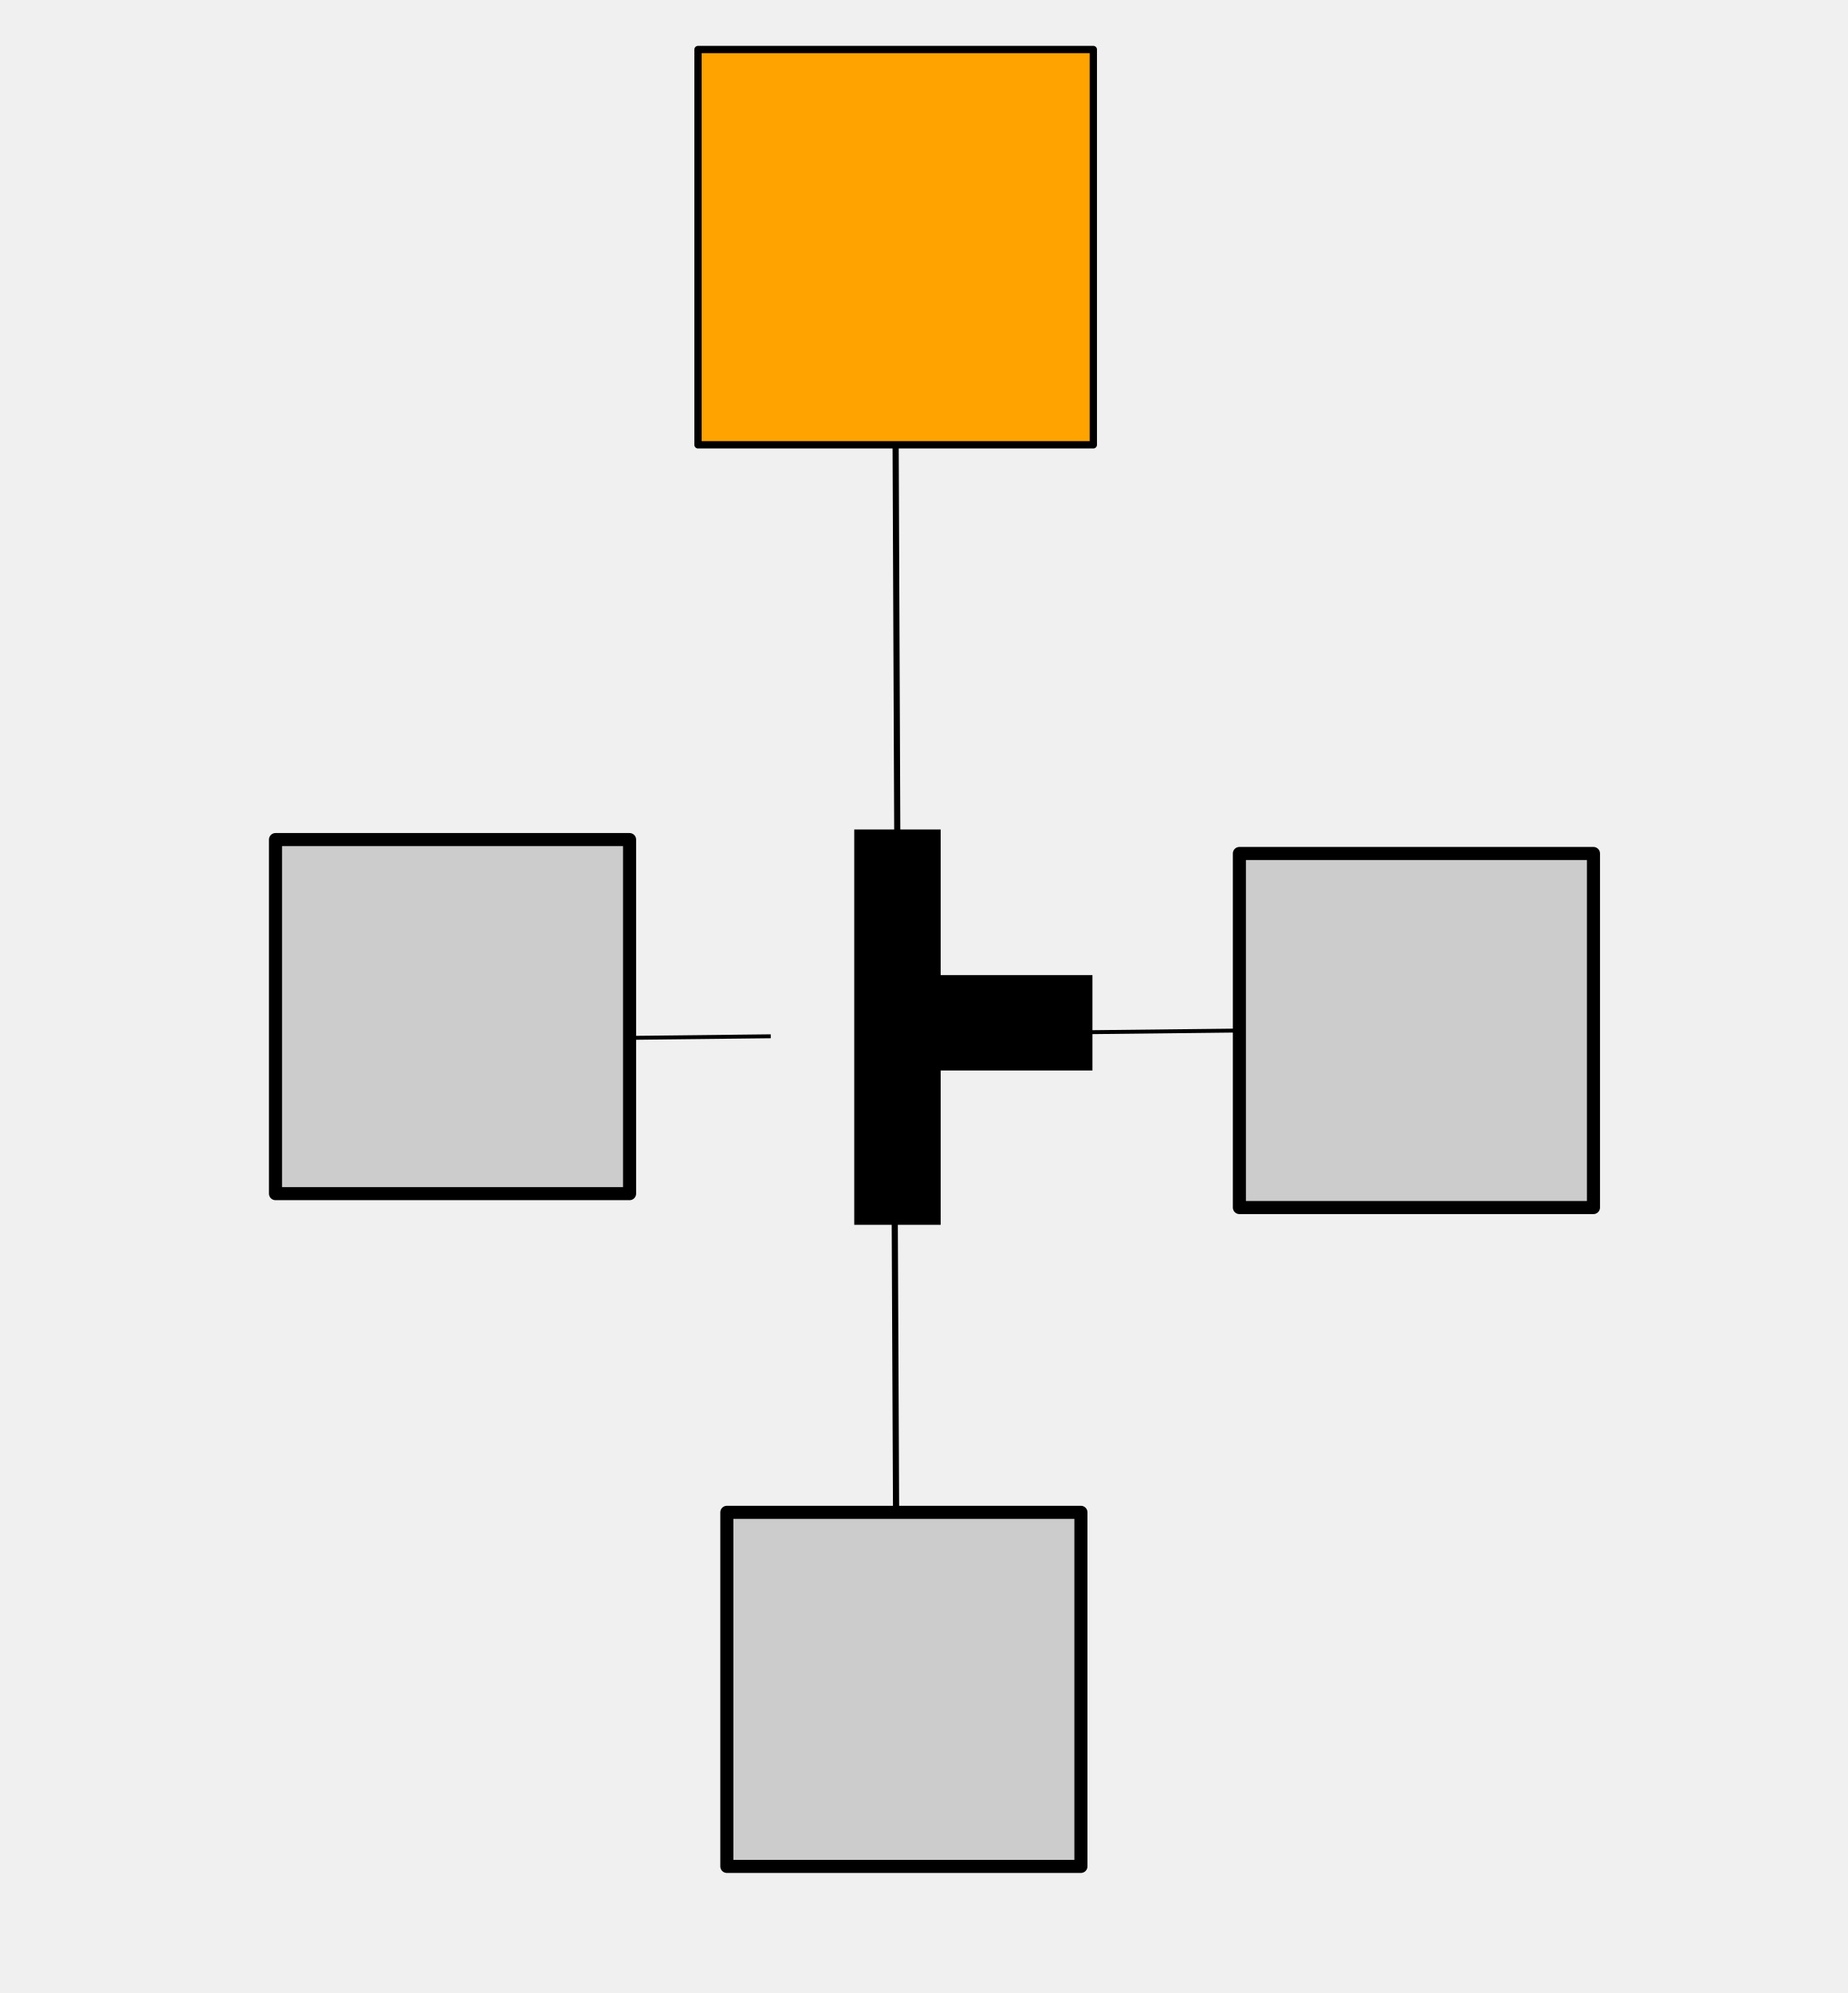
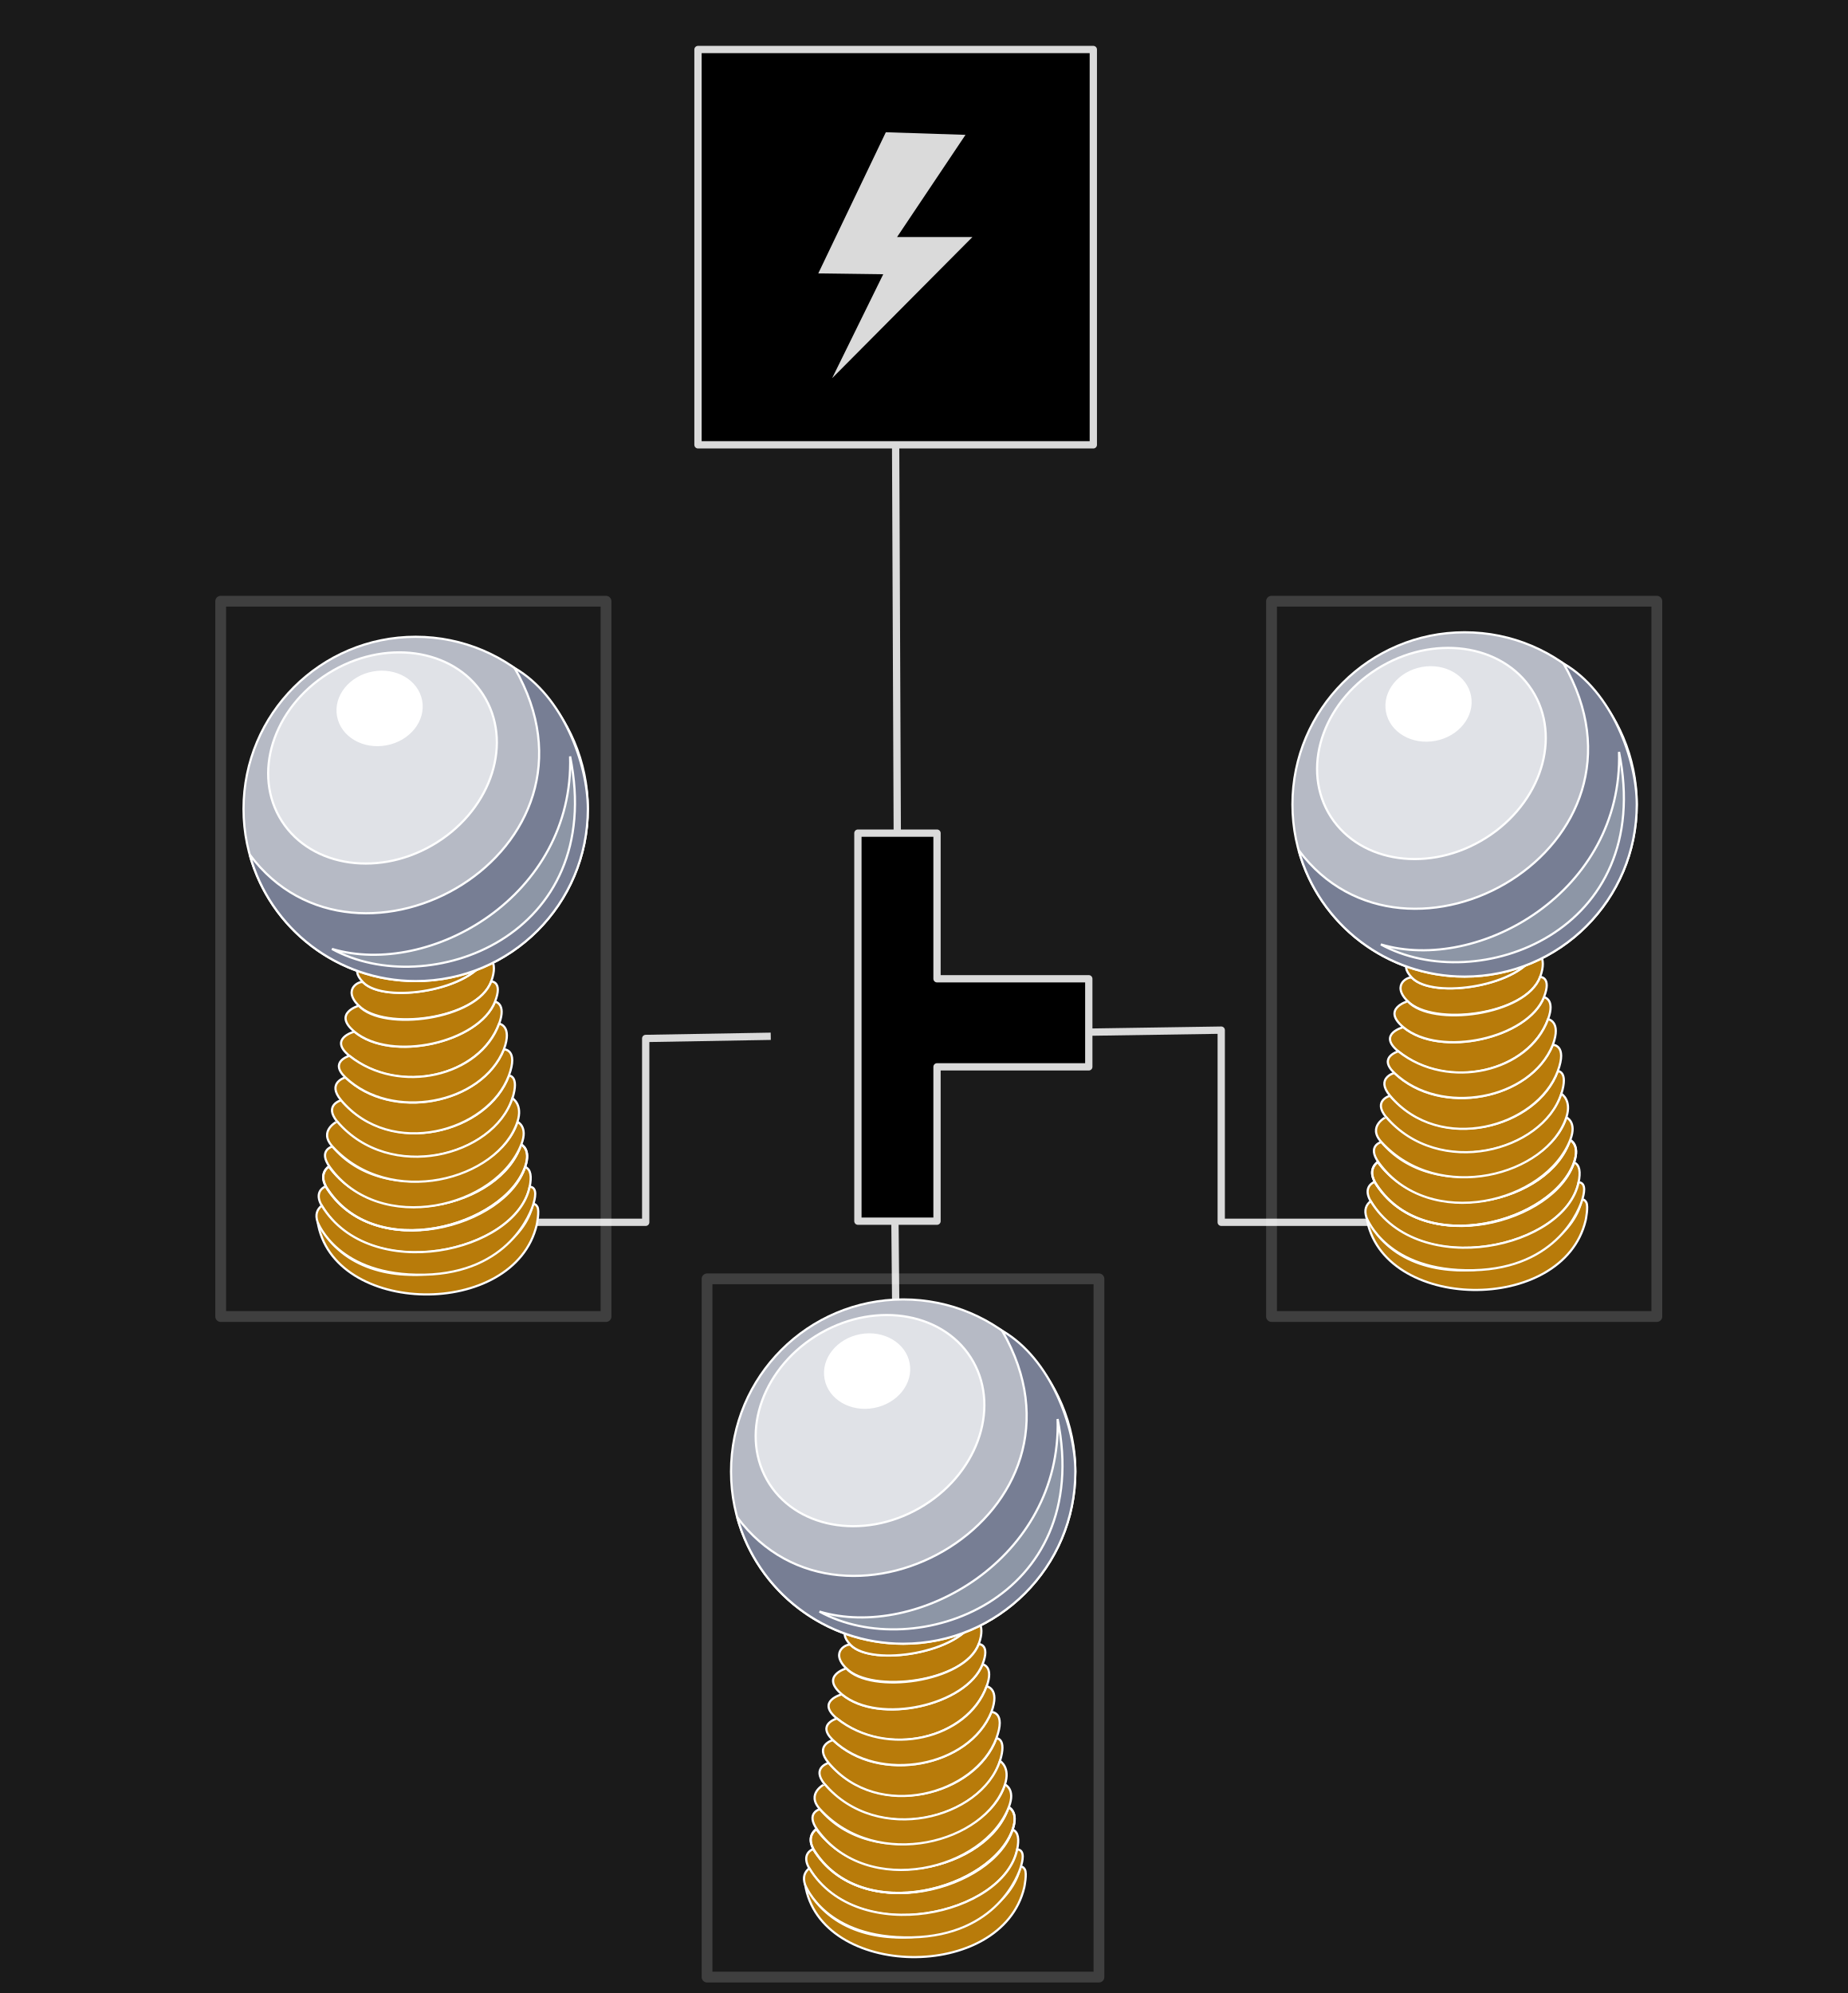
<svg xmlns="http://www.w3.org/2000/svg" width="253.385" height="273.296" viewBox="0 0 253.385 273.296" preserveAspectRation="xMidYMid meet" id="svg2" version="1.1">
  <defs id="defs4" />
+   <g id="layer2">
+     <rect style="color:#000000;clip-rule:nonzero;display:inline;overflow:visible;visibility:visible;opacity:1;isolation:auto;mix-blend-mode:normal;color-interpolation:sRGB;color-interpolation-filters:linearRGB;solid-color:#000000;solid-opacity:1;fill:#1a1a1a;fill-opacity:1;fill-rule:nonzero;stroke:none;stroke-width:1.459px;stroke-linecap:butt;stroke-linejoin:miter;stroke-miterlimit:4;stroke-dasharray:none;stroke-dashoffset:0;stroke-opacity:1;color-rendering:auto;image-rendering:auto;shape-rendering:auto;text-rendering:auto;enable-background:accumulate" id="rect4145" width="253.764" height="273.719" x="-0.094" y="-0.371" />
+   </g>
  <g transform="translate(-40.68119,12.06823)" id="powerlines">
-     <path style="fill:none;fill-rule:evenodd;stroke:#000000;stroke-width:0.842px;stroke-linecap:butt;stroke-linejoin:miter;stroke-opacity:1" d="M 163.444,37.805 L 163.742,108.429" id="path4173" />
-     <path id="path3380" d="M 146.368,130.034 L 119.694,130.332" style="fill:none;fill-rule:evenodd;stroke:#000000;stroke-width:0.537px;stroke-linecap:butt;stroke-linejoin:miter;stroke-opacity:1" />
-     <path style="fill:none;fill-rule:evenodd;stroke:#000000;stroke-width:0.537px;stroke-linecap:butt;stroke-linejoin:miter;stroke-opacity:1" d="M 215.283,129.192 L 188.609,129.49" id="path3382" />
-     <path id="path3428" d="M 163.345,149.797 L 163.644,215.474" style="fill:none;fill-rule:evenodd;stroke:#000000;stroke-width:0.842px;stroke-linecap:butt;stroke-linejoin:miter;stroke-opacity:1" />
+     <path style="fill:none;fill-rule:evenodd;stroke:#dadada;stroke-width:1;stroke-linecap:butt;stroke-linejoin:round;stroke-opacity:1;stroke-miterlimit:4;stroke-dasharray:none" d="M 163.444,37.805 L 163.742,108.429" id="path4173" />
+     <path id="path3380" d="M 146.368,130.034 L 129.221,130.332 L 129.221,155.542 L 103.2,155.542" style="fill:none;fill-rule:evenodd;stroke:#dadada;stroke-width:1;stroke-linecap:butt;stroke-linejoin:round;stroke-miterlimit:4;stroke-dasharray:none;stroke-opacity:1" />
+     <path style="fill:none;fill-rule:evenodd;stroke:#dadada;stroke-width:1;stroke-linecap:butt;stroke-linejoin:round;stroke-miterlimit:4;stroke-dasharray:none;stroke-opacity:1" d="M 188.609,129.49 L 208.138,129.192 L 208.138,155.542 L 231.512,155.542" id="path3382" />
+     <path id="path3428" d="M 163.345,149.797 L 163.644,182.13" style="fill:none;fill-rule:evenodd;stroke:#dadada;stroke-width:1;stroke-linecap:butt;stroke-linejoin:round;stroke-miterlimit:4;stroke-dasharray:none;stroke-opacity:1" />
  </g>
  <g transform="translate(120.5585,34.16972)" id="generators">
-     <rect y="-27.379" x="-24.849" height="54.208" width="54.208" id="rect4209" style="opacity:1;fill:#ffa300;fill-opacity:1;stroke:#000000;stroke-width:1;stroke-linejoin:round;stroke-miterlimit:4;stroke-dasharray:none;stroke-dashoffset:0;stroke-opacity:1" />
+     <rect y="-27.379" x="-24.849" height="54.208" width="54.208" id="rect4209" style="opacity:1;fill:#000000;fill-opacity:1;stroke:#dadada;stroke-width:1;stroke-linejoin:round;stroke-miterlimit:4;stroke-dasharray:none;stroke-dashoffset:0;stroke-opacity:1" />
+   </g>
+   <g id="switches">
+     <path id="path4148-3" d="M 117.637,114.246 L 128.485,114.246 L 128.485,134.217 L 149.296,134.217 L 149.296,146.293 L 128.485,146.293 L 128.485,167.456 L 117.637,167.456 Z" style="fill:#000000;fill-opacity:1;fill-rule:evenodd;stroke:#dadada;stroke-width:1;stroke-linecap:butt;stroke-linejoin:round;stroke-opacity:1;stroke-miterlimit:4;stroke-dasharray:none" />
+   </g>
+   <g id="layer1">
+     <g transform="matrix(0.4539065,0,0,0.4539065,0.7797679,115.6654)" id="g4243-6" style="stroke:#ffffff;stroke-width:0.661;stroke-miterlimit:4;stroke-dasharray:none;stroke-opacity:1">
+       <path id="path4245-3" d="M 241.495,314.36 C 254.132,341.538 302.032,330.68 306.498,309.238 C 306.498,309.238 307.175,308.73 307.874,309.936 C 308.593,311.164 307.704,315.355 307.704,315.355 C 300.931,344.078 245.813,343.147 241.495,314.36 Z" style="fill:#b87b0a;fill-opacity:1;fill-rule:evenodd;stroke:#ffffff;stroke-width:0.661;stroke-linecap:butt;stroke-linejoin:miter;stroke-miterlimit:4;stroke-dasharray:none;stroke-opacity:1" />
+       <path id="path4247-5" d="M 305.566,303.904 C 306.18,300.877 305.969,298.634 304.169,297.893 C 298.56,315.948 258.407,327.356 243.929,303.777 C 241.771,304.73 241.114,306.825 242.765,309.619 C 257.116,333.791 301.566,323.546 305.566,303.904 Z" style="fill:#b87b0a;fill-opacity:1;fill-rule:evenodd;stroke:#ffffff;stroke-width:0.661;stroke-linecap:butt;stroke-linejoin:miter;stroke-miterlimit:4;stroke-dasharray:none;stroke-opacity:1" />
+       <path id="path4249-3" d="M 243.993,303.819 C 258.407,327.356 297.989,315.757 304.212,297.829 C 306.074,292.432 302.963,291.119 302.963,291.119 C 296.846,310 260.355,318.742 244.903,297.766 C 244.903,297.766 241.771,299.734 243.972,303.714 Z" style="fill:#b87b0a;fill-opacity:1;fill-rule:evenodd;stroke:#ffffff;stroke-width:0.661;stroke-miterlimit:4;stroke-dasharray:none;stroke-opacity:1" />
+       <path id="path4251-55" d="M 243.993,303.819 C 258.407,327.356 297.989,315.757 304.212,297.829 C 306.074,292.432 302.963,291.119 302.963,291.119 C 296.846,310 260.355,318.742 244.903,297.766 C 244.903,297.766 241.771,299.734 243.972,303.714" style="fill:none;stroke:#ffffff;stroke-width:0.661;stroke-linecap:butt;stroke-linejoin:miter;stroke-miterlimit:4;stroke-dasharray:none;stroke-opacity:1" />
+       <path id="path4253-0" d="M 253.92,249.21 C 261.604,256.872 289.691,253.422 293.946,241.865 C 296.338,235.346 292.655,234.16 292.655,234.16 C 288.612,244.532 261.752,248.765 255.254,242.14 C 254.534,241.505 248.713,244.003 253.92,249.21 Z" style="fill:#b87b0a;fill-opacity:1;fill-rule:evenodd;stroke:#ffffff;stroke-width:0.661;stroke-linecap:butt;stroke-linejoin:miter;stroke-miterlimit:4;stroke-dasharray:none;stroke-opacity:1" />
+       <path id="path4255-3" d="M 245.983,291.733 C 261.709,310.529 296.401,301.745 301.862,284.283 C 301.862,284.283 305.143,285.658 303.069,291.035 C 295.66,310.211 260.376,318.911 245.199,297.977 C 241.495,292.855 245.983,291.733 245.983,291.733 Z" style="fill:#b87b0a;fill-opacity:1;fill-rule:evenodd;stroke:#ffffff;stroke-width:0.661;stroke-linecap:butt;stroke-linejoin:miter;stroke-miterlimit:4;stroke-dasharray:none;stroke-opacity:1" />
+       <path id="path4257-3" d="M 247.358,284.134 C 262.831,303.1 294.877,294.697 300.359,277.171 C 302.54,270.249 299.28,270.313 299.28,270.313 C 293.142,287.331 263.911,295.48 248.607,277.763 C 248.607,277.763 243.337,279.181 247.358,284.134 Z" style="fill:#b87b0a;fill-opacity:1;fill-rule:evenodd;stroke:#ffffff;stroke-width:0.661;stroke-linecap:butt;stroke-linejoin:miter;stroke-miterlimit:4;stroke-dasharray:none;stroke-opacity:1" />
+       <path id="path4259-41" d="M 251.105,264.344 C 266.091,276.514 290.475,270.482 296.338,254.628 C 298.603,248.469 295.089,247.982 295.089,247.982 C 290.242,260.301 263.784,266.461 252.608,257.041 C 252.608,257.041 244.67,259.116 251.105,264.344 Z" style="fill:#b87b0a;fill-opacity:1;fill-rule:evenodd;stroke:#ffffff;stroke-width:0.661;stroke-linecap:butt;stroke-linejoin:miter;stroke-miterlimit:4;stroke-dasharray:none;stroke-opacity:1" />
+       <path id="path4261-4" d="M 292.655,234.16 C 288.612,244.532 261.731,248.786 255.254,242.14 C 250.597,237.378 256.418,235.832 256.418,235.832 C 263.149,245.146 287.321,240.849 292.655,234.16 Z" style="fill:#b87b0a;fill-opacity:1;fill-rule:evenodd;stroke:#ffffff;stroke-width:0.661;stroke-linecap:butt;stroke-linejoin:miter;stroke-miterlimit:4;stroke-dasharray:none;stroke-opacity:1" />
+       <path id="path4263-5" d="M 242.765,309.598 C 257.413,333.622 301.524,323.631 305.566,303.883 C 308.149,304.052 307.069,307.756 306.709,309.048 C 306.032,311.418 299.555,329.896 273.774,330.468 C 247.676,331.039 241.644,314.847 241.495,314.572 C 240.712,312.243 241.368,310.698 242.765,309.598 Z" style="fill:#b87b0a;fill-opacity:1;fill-rule:evenodd;stroke:#ffffff;stroke-width:0.661;stroke-linecap:butt;stroke-linejoin:miter;stroke-miterlimit:4;stroke-dasharray:none;stroke-opacity:1" />
+       <path id="path4265-2" d="M 301.862,284.283 C 303.598,279.054 300.359,277.171 300.359,277.171 C 294.623,294.612 263.445,302.909 247.38,284.156 C 247.401,284.198 241.644,286.992 245.983,291.733 C 263.403,310.804 296.084,301.766 301.862,284.283 Z" style="fill:#b87b0a;fill-opacity:1;fill-rule:evenodd;stroke:#ffffff;stroke-width:0.661;stroke-linecap:butt;stroke-linejoin:miter;stroke-miterlimit:4;stroke-dasharray:none;stroke-opacity:1" />
+       <path id="path4267-3" d="M 248.607,277.763 C 263.699,295.67 292.972,287.267 299.28,270.313 C 302.243,262.312 297.777,262.375 297.777,262.375 C 291.088,278.927 263.911,284.346 249.898,270.863 C 249.898,270.863 244.099,272.429 248.607,277.763 Z" style="fill:#b87b0a;fill-opacity:1;fill-rule:evenodd;stroke:#ffffff;stroke-width:0.661;stroke-linecap:butt;stroke-linejoin:miter;stroke-miterlimit:4;stroke-dasharray:none;stroke-opacity:1" />
+       <path id="path4269-7" d="M 251.105,264.344 C 266.218,276.345 290.58,270.525 296.338,254.628 C 296.338,254.628 300.444,255.221 297.777,262.375 C 291.088,278.927 264.017,284.24 249.898,270.863 C 244.861,266.101 251.105,264.344 251.105,264.344 Z" style="fill:#b87b0a;fill-opacity:1;fill-rule:evenodd;stroke:#ffffff;stroke-width:0.661;stroke-linecap:butt;stroke-linejoin:miter;stroke-miterlimit:4;stroke-dasharray:none;stroke-opacity:1" />
+       <path id="path4271-5" d="M 252.608,257.041 C 263.868,266.376 290.221,260.301 295.089,247.982 C 297.523,241.823 293.946,241.865 293.946,241.865 C 289.713,253.422 261.265,257.211 253.92,249.21 C 253.92,249.21 245.94,251.496 252.608,257.041 Z" style="fill:#b87b0a;fill-opacity:1;fill-rule:evenodd;stroke:#ffffff;stroke-width:0.661;stroke-linecap:butt;stroke-linejoin:miter;stroke-miterlimit:4;stroke-dasharray:none;stroke-opacity:1" />
+       <path id="path4273-3" d="M 323.134,189.753 C 323.134,218.476 299.851,241.759 271.129,241.759 C 242.406,241.759 219.122,218.476 219.122,189.753 C 219.122,161.03 242.406,137.747 271.129,137.747 C 299.851,137.747 323.134,161.03 323.134,189.753 Z" style="fill:#b6bac5;fill-opacity:1;fill-rule:nonzero;stroke:#ffffff;stroke-width:0.661;stroke-linecap:butt;stroke-linejoin:miter;stroke-miterlimit:4;stroke-dasharray:none;stroke-opacity:1" />
+       <path id="path4275-7" d="M 275.997,200.802 C 258.788,210.644 238.172,206.792 229.938,192.187 C 221.726,177.582 229.007,157.749 246.215,147.907 C 263.424,138.064 284.04,141.917 292.274,156.522 C 300.486,171.126 293.205,190.96 275.997,200.802 Z" style="fill:#e0e2e7;fill-opacity:1;fill-rule:nonzero;stroke:#ffffff;stroke-width:0.661;stroke-linecap:butt;stroke-linejoin:miter;stroke-miterlimit:4;stroke-dasharray:none;stroke-opacity:1" />
+       <path id="path4277-3" d="M 262.239,170.216 C 255.338,171.507 248.819,167.719 247.697,161.729 C 246.575,155.76 251.295,149.854 258.217,148.563 C 265.117,147.272 271.637,151.082 272.758,157.051 C 273.88,163.041 269.16,168.925 262.239,170.216 Z" style="fill:#ffffff;fill-opacity:1;fill-rule:nonzero;stroke:#ffffff;stroke-width:0.661;stroke-linecap:butt;stroke-linejoin:miter;stroke-miterlimit:4;stroke-dasharray:none;stroke-opacity:1" />
+       <path id="path4279-2" d="M 301.037,147.208 C 332.871,202.58 253.603,247.453 220.985,203.553 C 227.187,226.117 247.718,241.759 271.129,241.759 C 299.851,241.759 323.134,218.476 323.134,189.753 C 323.134,176.249 315.663,155.654 301.037,147.208 Z" style="fill:#777e94;fill-opacity:1;fill-rule:evenodd;stroke:#ffffff;stroke-width:0.661;stroke-linecap:butt;stroke-linejoin:miter;stroke-miterlimit:4;stroke-dasharray:none;stroke-opacity:1" />
+       <path id="path4281-5" d="M 317.779,173.878 C 319.049,216.084 275.341,240.849 245.834,232.044 C 274.769,247.982 328.849,228.488 317.779,173.878 Z" style="fill:#8d96a6;fill-opacity:1;fill-rule:evenodd;stroke:#ffffff;stroke-width:0.661;stroke-linecap:butt;stroke-linejoin:miter;stroke-miterlimit:4;stroke-dasharray:none;stroke-opacity:1" />
+     </g>
+     <g transform="matrix(0.4539065,0,0,0.4539065,77.76118,24.18151)" id="g4243-0" style="stroke:#ffffff;stroke-width:0.661;stroke-miterlimit:4;stroke-dasharray:none;stroke-opacity:1">
+       <path id="path4245-2" d="M 241.495,314.36 C 254.132,341.538 302.032,330.68 306.498,309.238 C 306.498,309.238 307.175,308.73 307.874,309.936 C 308.593,311.164 307.704,315.355 307.704,315.355 C 300.931,344.078 245.813,343.147 241.495,314.36 Z" style="fill:#b87b0a;fill-opacity:1;fill-rule:evenodd;stroke:#ffffff;stroke-width:0.661;stroke-linecap:butt;stroke-linejoin:miter;stroke-miterlimit:4;stroke-dasharray:none;stroke-opacity:1" />
+       <path id="path4247-1" d="M 305.566,303.904 C 306.18,300.877 305.969,298.634 304.169,297.893 C 298.56,315.948 258.407,327.356 243.929,303.777 C 241.771,304.73 241.114,306.825 242.765,309.619 C 257.116,333.791 301.566,323.546 305.566,303.904 Z" style="fill:#b87b0a;fill-opacity:1;fill-rule:evenodd;stroke:#ffffff;stroke-width:0.661;stroke-linecap:butt;stroke-linejoin:miter;stroke-miterlimit:4;stroke-dasharray:none;stroke-opacity:1" />
+       <path id="path4249-7" d="M 243.993,303.819 C 258.407,327.356 297.989,315.757 304.212,297.829 C 306.074,292.432 302.963,291.119 302.963,291.119 C 296.846,310 260.355,318.742 244.903,297.766 C 244.903,297.766 241.771,299.734 243.972,303.714 Z" style="fill:#b87b0a;fill-opacity:1;fill-rule:evenodd;stroke:#ffffff;stroke-width:0.661;stroke-miterlimit:4;stroke-dasharray:none;stroke-opacity:1" />
+       <path id="path4251-5" d="M 243.993,303.819 C 258.407,327.356 297.989,315.757 304.212,297.829 C 306.074,292.432 302.963,291.119 302.963,291.119 C 296.846,310 260.355,318.742 244.903,297.766 C 244.903,297.766 241.771,299.734 243.972,303.714" style="fill:none;stroke:#ffffff;stroke-width:0.661;stroke-linecap:butt;stroke-linejoin:miter;stroke-miterlimit:4;stroke-dasharray:none;stroke-opacity:1" />
+       <path id="path4253-5" d="M 253.92,249.21 C 261.604,256.872 289.691,253.422 293.946,241.865 C 296.338,235.346 292.655,234.16 292.655,234.16 C 288.612,244.532 261.752,248.765 255.254,242.14 C 254.534,241.505 248.713,244.003 253.92,249.21 Z" style="fill:#b87b0a;fill-opacity:1;fill-rule:evenodd;stroke:#ffffff;stroke-width:0.661;stroke-linecap:butt;stroke-linejoin:miter;stroke-miterlimit:4;stroke-dasharray:none;stroke-opacity:1" />
+       <path id="path4255-8" d="M 245.983,291.733 C 261.709,310.529 296.401,301.745 301.862,284.283 C 301.862,284.283 305.143,285.658 303.069,291.035 C 295.66,310.211 260.376,318.911 245.199,297.977 C 241.495,292.855 245.983,291.733 245.983,291.733 Z" style="fill:#b87b0a;fill-opacity:1;fill-rule:evenodd;stroke:#ffffff;stroke-width:0.661;stroke-linecap:butt;stroke-linejoin:miter;stroke-miterlimit:4;stroke-dasharray:none;stroke-opacity:1" />
+       <path id="path4257-1" d="M 247.358,284.134 C 262.831,303.1 294.877,294.697 300.359,277.171 C 302.54,270.249 299.28,270.313 299.28,270.313 C 293.142,287.331 263.911,295.48 248.607,277.763 C 248.607,277.763 243.337,279.181 247.358,284.134 Z" style="fill:#b87b0a;fill-opacity:1;fill-rule:evenodd;stroke:#ffffff;stroke-width:0.661;stroke-linecap:butt;stroke-linejoin:miter;stroke-miterlimit:4;stroke-dasharray:none;stroke-opacity:1" />
+       <path id="path4259-4" d="M 251.105,264.344 C 266.091,276.514 290.475,270.482 296.338,254.628 C 298.603,248.469 295.089,247.982 295.089,247.982 C 290.242,260.301 263.784,266.461 252.608,257.041 C 252.608,257.041 244.67,259.116 251.105,264.344 Z" style="fill:#b87b0a;fill-opacity:1;fill-rule:evenodd;stroke:#ffffff;stroke-width:0.661;stroke-linecap:butt;stroke-linejoin:miter;stroke-miterlimit:4;stroke-dasharray:none;stroke-opacity:1" />
+       <path id="path4261-2" d="M 292.655,234.16 C 288.612,244.532 261.731,248.786 255.254,242.14 C 250.597,237.378 256.418,235.832 256.418,235.832 C 263.149,245.146 287.321,240.849 292.655,234.16 Z" style="fill:#b87b0a;fill-opacity:1;fill-rule:evenodd;stroke:#ffffff;stroke-width:0.661;stroke-linecap:butt;stroke-linejoin:miter;stroke-miterlimit:4;stroke-dasharray:none;stroke-opacity:1" />
+       <path id="path4263-9" d="M 242.765,309.598 C 257.413,333.622 301.524,323.631 305.566,303.883 C 308.149,304.052 307.069,307.756 306.709,309.048 C 306.032,311.418 299.555,329.896 273.774,330.468 C 247.676,331.039 241.644,314.847 241.495,314.572 C 240.712,312.243 241.368,310.698 242.765,309.598 Z" style="fill:#b87b0a;fill-opacity:1;fill-rule:evenodd;stroke:#ffffff;stroke-width:0.661;stroke-linecap:butt;stroke-linejoin:miter;stroke-miterlimit:4;stroke-dasharray:none;stroke-opacity:1" />
+       <path id="path4265-9" d="M 301.862,284.283 C 303.598,279.054 300.359,277.171 300.359,277.171 C 294.623,294.612 263.445,302.909 247.38,284.156 C 247.401,284.198 241.644,286.992 245.983,291.733 C 263.403,310.804 296.084,301.766 301.862,284.283 Z" style="fill:#b87b0a;fill-opacity:1;fill-rule:evenodd;stroke:#ffffff;stroke-width:0.661;stroke-linecap:butt;stroke-linejoin:miter;stroke-miterlimit:4;stroke-dasharray:none;stroke-opacity:1" />
+       <path id="path4267-5" d="M 248.607,277.763 C 263.699,295.67 292.972,287.267 299.28,270.313 C 302.243,262.312 297.777,262.375 297.777,262.375 C 291.088,278.927 263.911,284.346 249.898,270.863 C 249.898,270.863 244.099,272.429 248.607,277.763 Z" style="fill:#b87b0a;fill-opacity:1;fill-rule:evenodd;stroke:#ffffff;stroke-width:0.661;stroke-linecap:butt;stroke-linejoin:miter;stroke-miterlimit:4;stroke-dasharray:none;stroke-opacity:1" />
+       <path id="path4269-8" d="M 251.105,264.344 C 266.218,276.345 290.58,270.525 296.338,254.628 C 296.338,254.628 300.444,255.221 297.777,262.375 C 291.088,278.927 264.017,284.24 249.898,270.863 C 244.861,266.101 251.105,264.344 251.105,264.344 Z" style="fill:#b87b0a;fill-opacity:1;fill-rule:evenodd;stroke:#ffffff;stroke-width:0.661;stroke-linecap:butt;stroke-linejoin:miter;stroke-miterlimit:4;stroke-dasharray:none;stroke-opacity:1" />
+       <path id="path4271-1" d="M 252.608,257.041 C 263.868,266.376 290.221,260.301 295.089,247.982 C 297.523,241.823 293.946,241.865 293.946,241.865 C 289.713,253.422 261.265,257.211 253.92,249.21 C 253.92,249.21 245.94,251.496 252.608,257.041 Z" style="fill:#b87b0a;fill-opacity:1;fill-rule:evenodd;stroke:#ffffff;stroke-width:0.661;stroke-linecap:butt;stroke-linejoin:miter;stroke-miterlimit:4;stroke-dasharray:none;stroke-opacity:1" />
+       <path id="path4273-4" d="M 323.134,189.753 C 323.134,218.476 299.851,241.759 271.129,241.759 C 242.406,241.759 219.122,218.476 219.122,189.753 C 219.122,161.03 242.406,137.747 271.129,137.747 C 299.851,137.747 323.134,161.03 323.134,189.753 Z" style="fill:#b6bac5;fill-opacity:1;fill-rule:nonzero;stroke:#ffffff;stroke-width:0.661;stroke-linecap:butt;stroke-linejoin:miter;stroke-miterlimit:4;stroke-dasharray:none;stroke-opacity:1" />
+       <path id="path4275-2" d="M 275.997,200.802 C 258.788,210.644 238.172,206.792 229.938,192.187 C 221.726,177.582 229.007,157.749 246.215,147.907 C 263.424,138.064 284.04,141.917 292.274,156.522 C 300.486,171.126 293.205,190.96 275.997,200.802 Z" style="fill:#e0e2e7;fill-opacity:1;fill-rule:nonzero;stroke:#ffffff;stroke-width:0.661;stroke-linecap:butt;stroke-linejoin:miter;stroke-miterlimit:4;stroke-dasharray:none;stroke-opacity:1" />
+       <path id="path4277-4" d="M 262.239,170.216 C 255.338,171.507 248.819,167.719 247.697,161.729 C 246.575,155.76 251.295,149.854 258.217,148.563 C 265.117,147.272 271.637,151.082 272.758,157.051 C 273.88,163.041 269.16,168.925 262.239,170.216 Z" style="fill:#ffffff;fill-opacity:1;fill-rule:nonzero;stroke:#ffffff;stroke-width:0.661;stroke-linecap:butt;stroke-linejoin:miter;stroke-miterlimit:4;stroke-dasharray:none;stroke-opacity:1" />
+       <path id="path4279-8" d="M 301.037,147.208 C 332.871,202.58 253.603,247.453 220.985,203.553 C 227.187,226.117 247.718,241.759 271.129,241.759 C 299.851,241.759 323.134,218.476 323.134,189.753 C 323.134,176.249 315.663,155.654 301.037,147.208 Z" style="fill:#777e94;fill-opacity:1;fill-rule:evenodd;stroke:#ffffff;stroke-width:0.661;stroke-linecap:butt;stroke-linejoin:miter;stroke-miterlimit:4;stroke-dasharray:none;stroke-opacity:1" />
+       <path id="path4281-0" d="M 317.779,173.878 C 319.049,216.084 275.341,240.849 245.834,232.044 C 274.769,247.982 328.849,228.488 317.779,173.878 Z" style="fill:#8d96a6;fill-opacity:1;fill-rule:evenodd;stroke:#ffffff;stroke-width:0.661;stroke-linecap:butt;stroke-linejoin:miter;stroke-miterlimit:4;stroke-dasharray:none;stroke-opacity:1" />
+     </g>
+     <g transform="matrix(0.4539065,0,0,0.4539065,-66.06764,24.7966)" id="g4243" style="stroke:#ffffff;stroke-width:0.661;stroke-miterlimit:4;stroke-dasharray:none;stroke-opacity:1">
+       <path id="path4245" d="M 241.495,314.36 C 254.132,341.538 302.032,330.68 306.498,309.238 C 306.498,309.238 307.175,308.73 307.874,309.936 C 308.593,311.164 307.704,315.355 307.704,315.355 C 300.931,344.078 245.813,343.147 241.495,314.36 Z" style="fill:#b87b0a;fill-opacity:1;fill-rule:evenodd;stroke:#ffffff;stroke-width:0.661;stroke-linecap:butt;stroke-linejoin:miter;stroke-miterlimit:4;stroke-dasharray:none;stroke-opacity:1" />
+       <path id="path4247" d="M 305.566,303.904 C 306.18,300.877 305.969,298.634 304.169,297.893 C 298.56,315.948 258.407,327.356 243.929,303.777 C 241.771,304.73 241.114,306.825 242.765,309.619 C 257.116,333.791 301.566,323.546 305.566,303.904 Z" style="fill:#b87b0a;fill-opacity:1;fill-rule:evenodd;stroke:#ffffff;stroke-width:0.661;stroke-linecap:butt;stroke-linejoin:miter;stroke-miterlimit:4;stroke-dasharray:none;stroke-opacity:1" />
+       <path id="path4249" d="M 243.993,303.819 C 258.407,327.356 297.989,315.757 304.212,297.829 C 306.074,292.432 302.963,291.119 302.963,291.119 C 296.846,310 260.355,318.742 244.903,297.766 C 244.903,297.766 241.771,299.734 243.972,303.714 Z" style="fill:#b87b0a;fill-opacity:1;fill-rule:evenodd;stroke:#ffffff;stroke-width:0.661;stroke-miterlimit:4;stroke-dasharray:none;stroke-opacity:1" />
+       <path id="path4251" d="M 243.993,303.819 C 258.407,327.356 297.989,315.757 304.212,297.829 C 306.074,292.432 302.963,291.119 302.963,291.119 C 296.846,310 260.355,318.742 244.903,297.766 C 244.903,297.766 241.771,299.734 243.972,303.714" style="fill:none;stroke:#ffffff;stroke-width:0.661;stroke-linecap:butt;stroke-linejoin:miter;stroke-miterlimit:4;stroke-dasharray:none;stroke-opacity:1" />
+       <path id="path4253" d="M 253.92,249.21 C 261.604,256.872 289.691,253.422 293.946,241.865 C 296.338,235.346 292.655,234.16 292.655,234.16 C 288.612,244.532 261.752,248.765 255.254,242.14 C 254.534,241.505 248.713,244.003 253.92,249.21 Z" style="fill:#b87b0a;fill-opacity:1;fill-rule:evenodd;stroke:#ffffff;stroke-width:0.661;stroke-linecap:butt;stroke-linejoin:miter;stroke-miterlimit:4;stroke-dasharray:none;stroke-opacity:1" />
+       <path id="path4255" d="M 245.983,291.733 C 261.709,310.529 296.401,301.745 301.862,284.283 C 301.862,284.283 305.143,285.658 303.069,291.035 C 295.66,310.211 260.376,318.911 245.199,297.977 C 241.495,292.855 245.983,291.733 245.983,291.733 Z" style="fill:#b87b0a;fill-opacity:1;fill-rule:evenodd;stroke:#ffffff;stroke-width:0.661;stroke-linecap:butt;stroke-linejoin:miter;stroke-miterlimit:4;stroke-dasharray:none;stroke-opacity:1" />
+       <path id="path4257" d="M 247.358,284.134 C 262.831,303.1 294.877,294.697 300.359,277.171 C 302.54,270.249 299.28,270.313 299.28,270.313 C 293.142,287.331 263.911,295.48 248.607,277.763 C 248.607,277.763 243.337,279.181 247.358,284.134 Z" style="fill:#b87b0a;fill-opacity:1;fill-rule:evenodd;stroke:#ffffff;stroke-width:0.661;stroke-linecap:butt;stroke-linejoin:miter;stroke-miterlimit:4;stroke-dasharray:none;stroke-opacity:1" />
+       <path id="path4259" d="M 251.105,264.344 C 266.091,276.514 290.475,270.482 296.338,254.628 C 298.603,248.469 295.089,247.982 295.089,247.982 C 290.242,260.301 263.784,266.461 252.608,257.041 C 252.608,257.041 244.67,259.116 251.105,264.344 Z" style="fill:#b87b0a;fill-opacity:1;fill-rule:evenodd;stroke:#ffffff;stroke-width:0.661;stroke-linecap:butt;stroke-linejoin:miter;stroke-miterlimit:4;stroke-dasharray:none;stroke-opacity:1" />
+       <path id="path4261" d="M 292.655,234.16 C 288.612,244.532 261.731,248.786 255.254,242.14 C 250.597,237.378 256.418,235.832 256.418,235.832 C 263.149,245.146 287.321,240.849 292.655,234.16 Z" style="fill:#b87b0a;fill-opacity:1;fill-rule:evenodd;stroke:#ffffff;stroke-width:0.661;stroke-linecap:butt;stroke-linejoin:miter;stroke-miterlimit:4;stroke-dasharray:none;stroke-opacity:1" />
+       <path id="path4263" d="M 242.765,309.598 C 257.413,333.622 301.524,323.631 305.566,303.883 C 308.149,304.052 307.069,307.756 306.709,309.048 C 306.032,311.418 299.555,329.896 273.774,330.468 C 247.676,331.039 241.644,314.847 241.495,314.572 C 240.712,312.243 241.368,310.698 242.765,309.598 Z" style="fill:#b87b0a;fill-opacity:1;fill-rule:evenodd;stroke:#ffffff;stroke-width:0.661;stroke-linecap:butt;stroke-linejoin:miter;stroke-miterlimit:4;stroke-dasharray:none;stroke-opacity:1" />
+       <path id="path4265" d="M 301.862,284.283 C 303.598,279.054 300.359,277.171 300.359,277.171 C 294.623,294.612 263.445,302.909 247.38,284.156 C 247.401,284.198 241.644,286.992 245.983,291.733 C 263.403,310.804 296.084,301.766 301.862,284.283 Z" style="fill:#b87b0a;fill-opacity:1;fill-rule:evenodd;stroke:#ffffff;stroke-width:0.661;stroke-linecap:butt;stroke-linejoin:miter;stroke-miterlimit:4;stroke-dasharray:none;stroke-opacity:1" />
+       <path id="path4267" d="M 248.607,277.763 C 263.699,295.67 292.972,287.267 299.28,270.313 C 302.243,262.312 297.777,262.375 297.777,262.375 C 291.088,278.927 263.911,284.346 249.898,270.863 C 249.898,270.863 244.099,272.429 248.607,277.763 Z" style="fill:#b87b0a;fill-opacity:1;fill-rule:evenodd;stroke:#ffffff;stroke-width:0.661;stroke-linecap:butt;stroke-linejoin:miter;stroke-miterlimit:4;stroke-dasharray:none;stroke-opacity:1" />
+       <path id="path4269" d="M 251.105,264.344 C 266.218,276.345 290.58,270.525 296.338,254.628 C 296.338,254.628 300.444,255.221 297.777,262.375 C 291.088,278.927 264.017,284.24 249.898,270.863 C 244.861,266.101 251.105,264.344 251.105,264.344 Z" style="fill:#b87b0a;fill-opacity:1;fill-rule:evenodd;stroke:#ffffff;stroke-width:0.661;stroke-linecap:butt;stroke-linejoin:miter;stroke-miterlimit:4;stroke-dasharray:none;stroke-opacity:1" />
+       <path id="path4271" d="M 252.608,257.041 C 263.868,266.376 290.221,260.301 295.089,247.982 C 297.523,241.823 293.946,241.865 293.946,241.865 C 289.713,253.422 261.265,257.211 253.92,249.21 C 253.92,249.21 245.94,251.496 252.608,257.041 Z" style="fill:#b87b0a;fill-opacity:1;fill-rule:evenodd;stroke:#ffffff;stroke-width:0.661;stroke-linecap:butt;stroke-linejoin:miter;stroke-miterlimit:4;stroke-dasharray:none;stroke-opacity:1" />
+       <path id="path4273" d="M 323.134,189.753 C 323.134,218.476 299.851,241.759 271.129,241.759 C 242.406,241.759 219.122,218.476 219.122,189.753 C 219.122,161.03 242.406,137.747 271.129,137.747 C 299.851,137.747 323.134,161.03 323.134,189.753 Z" style="fill:#b6bac5;fill-opacity:1;fill-rule:nonzero;stroke:#ffffff;stroke-width:0.661;stroke-linecap:butt;stroke-linejoin:miter;stroke-miterlimit:4;stroke-dasharray:none;stroke-opacity:1" />
+       <path id="path4275" d="M 275.997,200.802 C 258.788,210.644 238.172,206.792 229.938,192.187 C 221.726,177.582 229.007,157.749 246.215,147.907 C 263.424,138.064 284.04,141.917 292.274,156.522 C 300.486,171.126 293.205,190.96 275.997,200.802 Z" style="fill:#e0e2e7;fill-opacity:1;fill-rule:nonzero;stroke:#ffffff;stroke-width:0.661;stroke-linecap:butt;stroke-linejoin:miter;stroke-miterlimit:4;stroke-dasharray:none;stroke-opacity:1" />
+       <path id="path4277" d="M 262.239,170.216 C 255.338,171.507 248.819,167.719 247.697,161.729 C 246.575,155.76 251.295,149.854 258.217,148.563 C 265.117,147.272 271.637,151.082 272.758,157.051 C 273.88,163.041 269.16,168.925 262.239,170.216 Z" style="fill:#ffffff;fill-opacity:1;fill-rule:nonzero;stroke:#ffffff;stroke-width:0.661;stroke-linecap:butt;stroke-linejoin:miter;stroke-miterlimit:4;stroke-dasharray:none;stroke-opacity:1" />
+       <path id="path4279" d="M 301.037,147.208 C 332.871,202.58 253.603,247.453 220.985,203.553 C 227.187,226.117 247.718,241.759 271.129,241.759 C 299.851,241.759 323.134,218.476 323.134,189.753 C 323.134,176.249 315.663,155.654 301.037,147.208 Z" style="fill:#777e94;fill-opacity:1;fill-rule:evenodd;stroke:#ffffff;stroke-width:0.661;stroke-linecap:butt;stroke-linejoin:miter;stroke-miterlimit:4;stroke-dasharray:none;stroke-opacity:1" />
+       <path id="path4281" d="M 317.779,173.878 C 319.049,216.084 275.341,240.849 245.834,232.044 C 274.769,247.982 328.849,228.488 317.779,173.878 Z" style="fill:#8d96a6;fill-opacity:1;fill-rule:evenodd;stroke:#ffffff;stroke-width:0.661;stroke-linecap:butt;stroke-linejoin:miter;stroke-miterlimit:4;stroke-dasharray:none;stroke-opacity:1" />
+     </g>
+     <path id="path4191" d="M 121.466,18.135 L 132.39,18.491 L 123.009,32.503 L 133.34,32.503 L 114.103,51.859 L 121.109,37.61 L 112.203,37.491 Z" style="fill:#dadada;fill-opacity:1;fill-rule:evenodd;stroke:none;stroke-width:1;stroke-linecap:butt;stroke-linejoin:miter;stroke-miterlimit:4;stroke-dasharray:none;stroke-opacity:1" />
  </g>
  <g transform="translate(8.732807,16.88752)" id="sockets">
-     <rect y="190.496" x="90.933" height="48.552" width="48.552" id="rect4171" style="opacity:1;fill:#cccccc;fill-opacity:1;stroke:#000000;stroke-width:1.791;stroke-linejoin:round;stroke-miterlimit:4;stroke-dasharray:none;stroke-dashoffset:0;stroke-opacity:1" />
-     <rect style="opacity:1;fill:#cccccc;fill-opacity:1;stroke:#000000;stroke-width:1.791;stroke-linejoin:round;stroke-miterlimit:4;stroke-dasharray:none;stroke-dashoffset:0;stroke-opacity:1" id="rect4149" width="48.552" height="48.552" x="161.213" y="100.149" />
-     <rect y="98.242" x="29.043" height="48.552" width="48.552" id="rect4151" style="opacity:1;fill:#cccccc;fill-opacity:1;stroke:#000000;stroke-width:1.791;stroke-linejoin:round;stroke-miterlimit:4;stroke-dasharray:none;stroke-dashoffset:0;stroke-opacity:1" />
-   </g>
-   <g id="switches">
-     <path id="path4148-3" d="M 117.637,114.246 L 128.485,114.246 L 128.485,134.217 L 149.296,134.217 L 149.296,146.293 L 128.485,146.293 L 128.485,167.456 L 117.637,167.456 Z" style="fill:#000000;fill-opacity:1;fill-rule:evenodd;stroke:#000000;stroke-width:1px;stroke-linecap:butt;stroke-linejoin:miter;stroke-opacity:1" />
+     <rect y="158.478" x="88.219" height="95.749" width="53.737" id="rect4171" style="opacity:1;fill:#cccccc;fill-opacity:0;stroke:#ffffff;stroke-width:1.477;stroke-linejoin:round;stroke-miterlimit:4;stroke-dasharray:none;stroke-dashoffset:0;stroke-opacity:0.161" />
+     <rect style="opacity:1;fill:#cccccc;fill-opacity:0;stroke:#ffffff;stroke-width:1.483;stroke-linejoin:round;stroke-miterlimit:4;stroke-dasharray:none;stroke-dashoffset:0;stroke-opacity:0.161" id="rect4149" width="52.833" height="98.085" x="165.622" y="65.558" />
+     <rect y="65.558" x="21.531" height="98.085" width="52.833" id="rect4151" style="opacity:1;fill:#cccccc;fill-opacity:0;stroke:#ffffff;stroke-width:1.483;stroke-linejoin:round;stroke-miterlimit:4;stroke-dasharray:none;stroke-dashoffset:0;stroke-opacity:0.161" />
  </g>
</svg>
